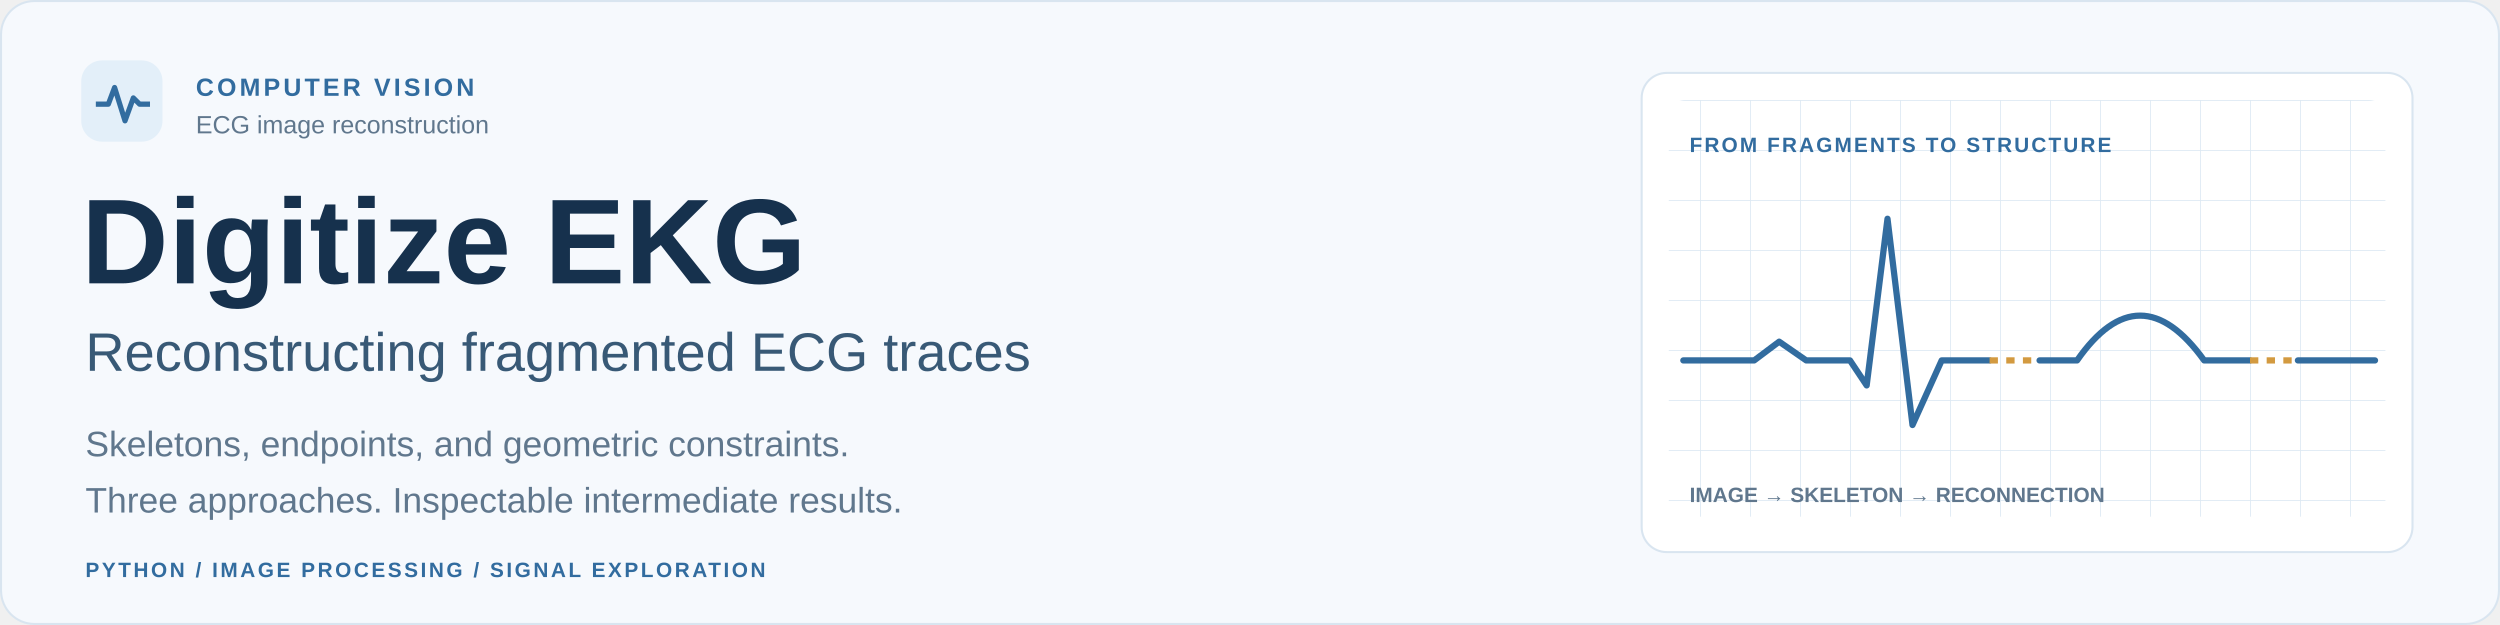
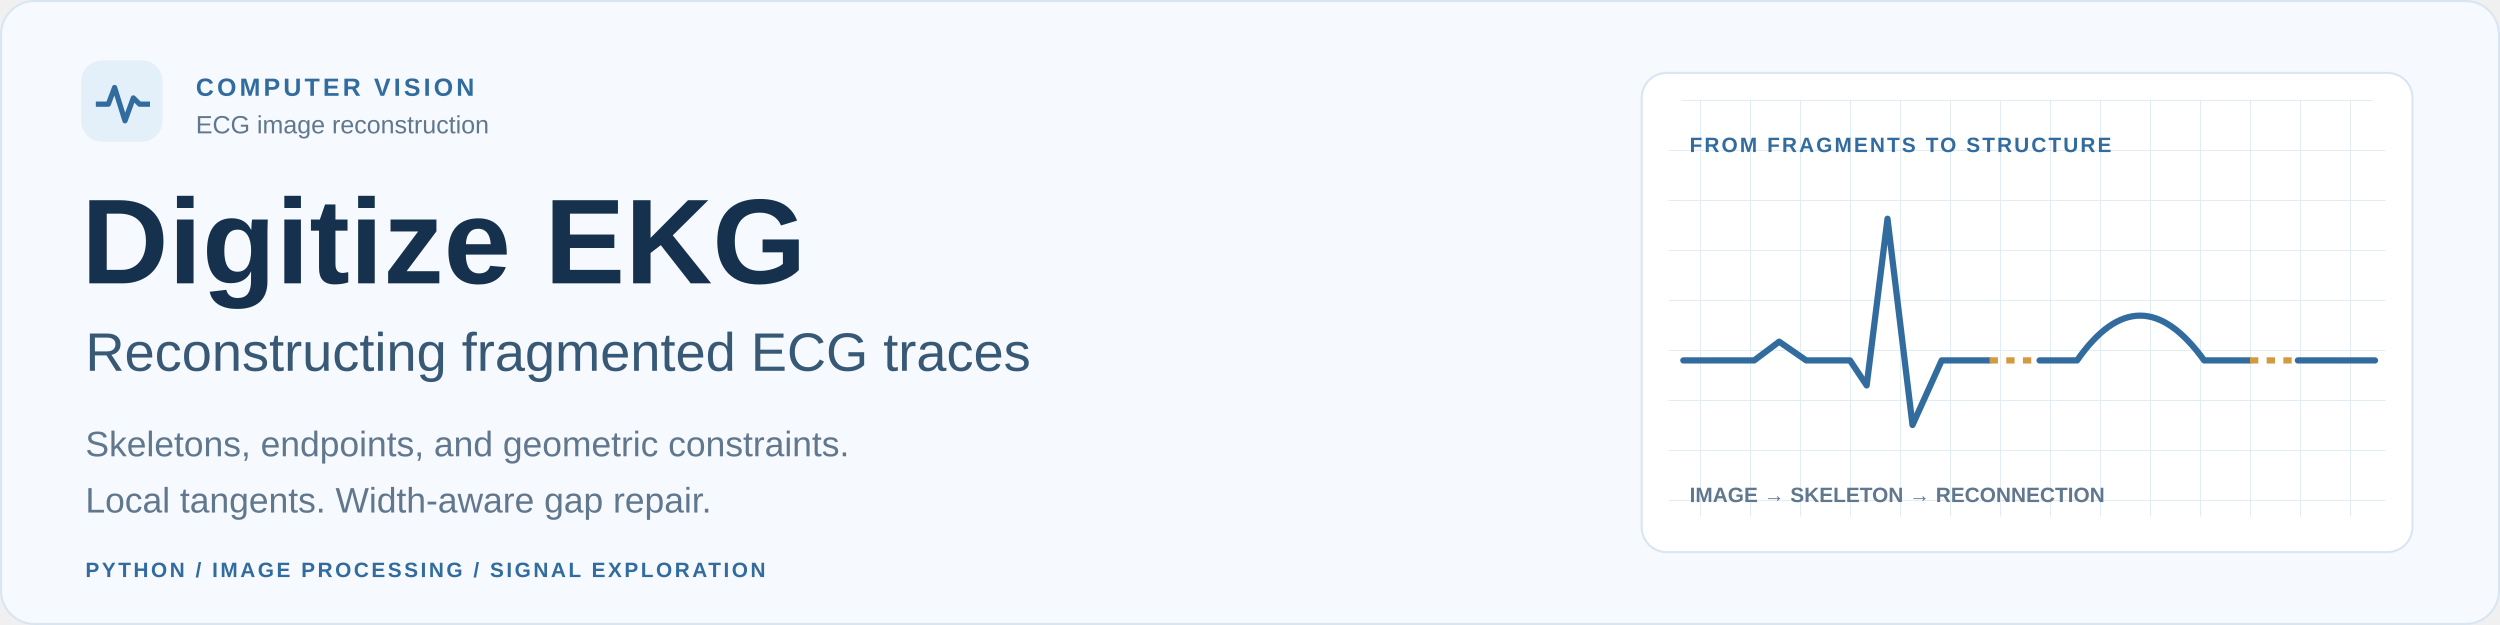
<svg xmlns="http://www.w3.org/2000/svg" width="1200" height="300" viewBox="0 0 1200 300" role="img">
  <defs>
    <pattern id="grid" width="24" height="24" patternUnits="userSpaceOnUse">
      <path d="M24 0H0V24" fill="none" stroke="#dce8f3" stroke-width=".8" />
    </pattern>
  </defs>
  <rect x=".5" y=".5" width="1199" height="299" rx="16" fill="#f6f9fd" stroke="#d9e5f0" />
  <rect x="39" y="29" width="39" height="39" rx="10" fill="#e3eff9" />
  <path d="M46 50H52L55 42 60 58 64 47 67 50H72" fill="none" stroke="#326c9f" stroke-width="2.5" stroke-linejoin="round" />
  <text x="94" y="46" font-family="Arial, Helvetica, sans-serif" font-size="12" font-weight="600" fill="#326c9f" letter-spacing="1.5">COMPUTER VISION</text>
  <text x="94" y="64" font-family="Arial, Helvetica, sans-serif" font-size="12" font-weight="400" fill="#60778d">ECG image reconstruction</text>
  <text x="39" y="136" font-family="Arial, Helvetica, sans-serif" font-size="58" font-weight="700" fill="#16314d">Digitize EKG</text>
  <text x="41" y="178" font-family="Arial, Helvetica, sans-serif" font-size="26" font-weight="400" fill="#385976">Reconstructing fragmented ECG traces</text>
  <text x="41" y="219" font-family="Arial, Helvetica, sans-serif" font-size="17" font-weight="400" fill="#60778d">Skeletons, endpoints, and geometric constraints.</text>
-   <text x="41" y="246" font-family="Arial, Helvetica, sans-serif" font-size="17" font-weight="400" fill="#60778d">Three approaches. Inspectable intermediate results.</text>
+   <text x="41" y="246" font-family="Arial, Helvetica, sans-serif" font-size="17" font-weight="400" fill="#60778d">Local tangents. Width-aware gap repair.</text>
  <text x="41" y="277" font-family="Arial, Helvetica, sans-serif" font-size="10" font-weight="600" fill="#326c9f" letter-spacing="1.2">PYTHON  /  IMAGE PROCESSING  /  SIGNAL EXPLORATION</text>
  <rect x="788" y="35" width="370" height="230" rx="12" fill="white" stroke="#d9e5f0" />
  <rect x="801" y="48" width="344" height="200" rx="8" fill="url(#grid)" />
  <text x="811" y="73" font-family="Arial, Helvetica, sans-serif" font-size="10" font-weight="600" fill="#326c9f" letter-spacing="1">FROM FRAGMENTS TO STRUCTURE</text>
  <path d="M808 173H842L854 164 867 173H888L896 185 906 105 918 204 932 173H955M979 173H997Q1027 130 1058 173H1080M1103 173H1140" fill="none" stroke="#326c9f" stroke-width="3" stroke-linecap="round" stroke-linejoin="round" />
  <path d="M955 173H979M1080 173H1103" fill="none" stroke="#d39a40" stroke-width="3" stroke-dasharray="4 4" />
  <text x="811" y="241" font-family="Arial, Helvetica, sans-serif" font-size="10" font-weight="600" fill="#60778d">IMAGE → SKELETON → RECONNECTION</text>
</svg>
